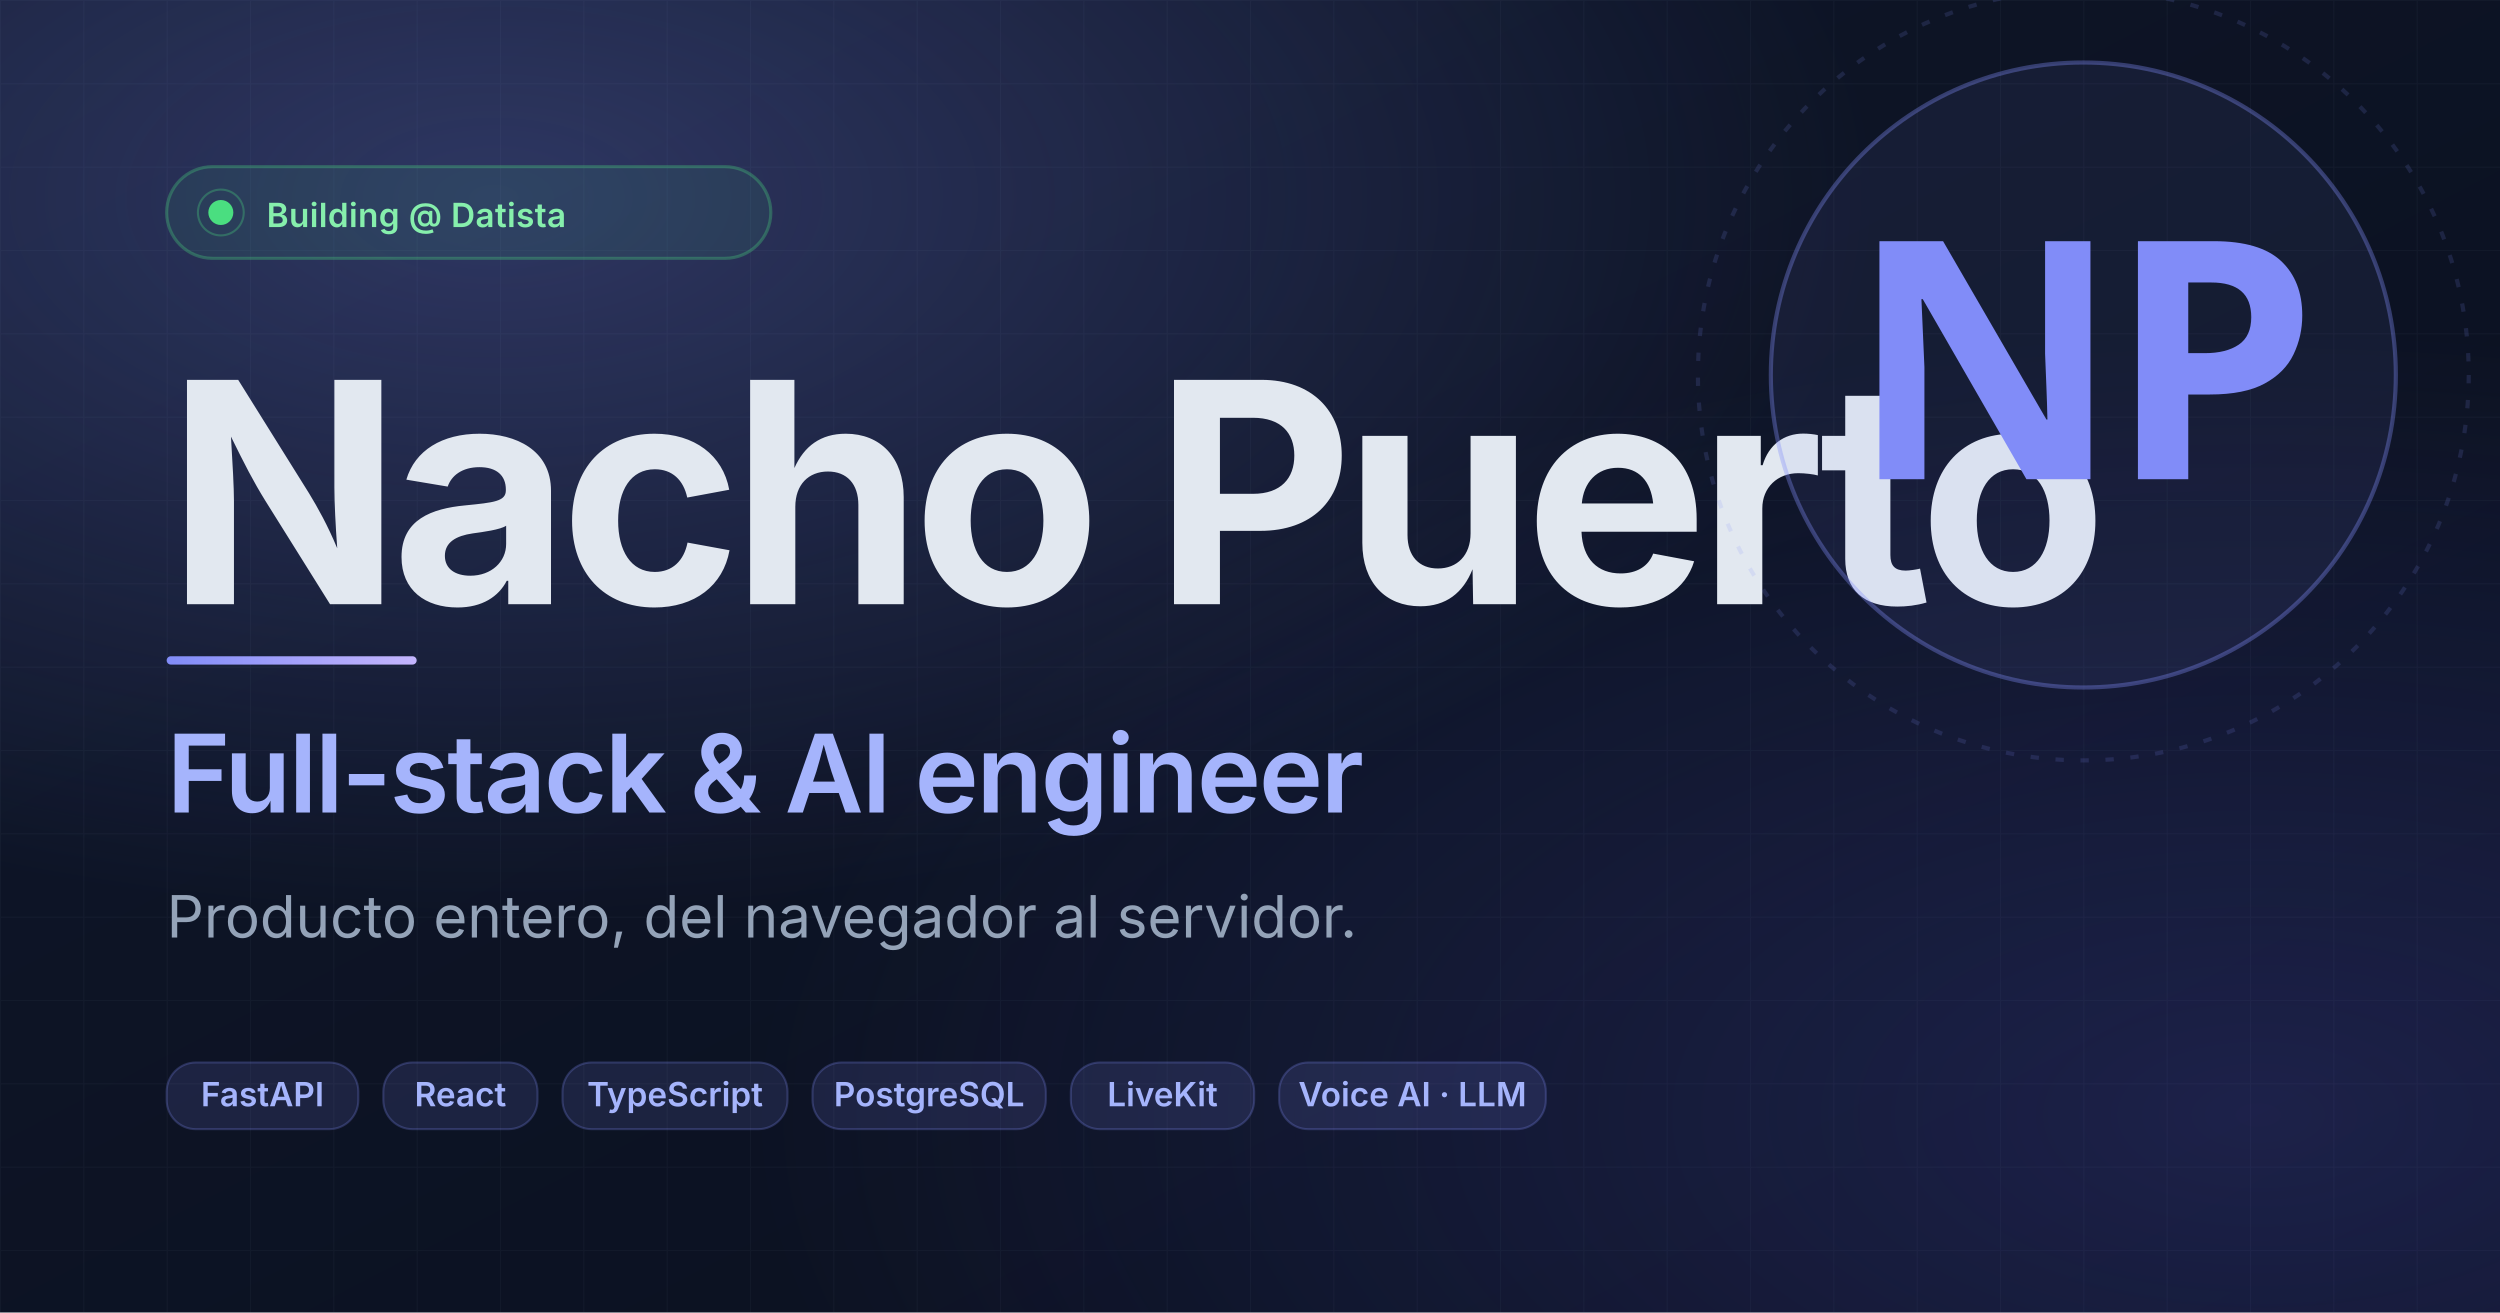
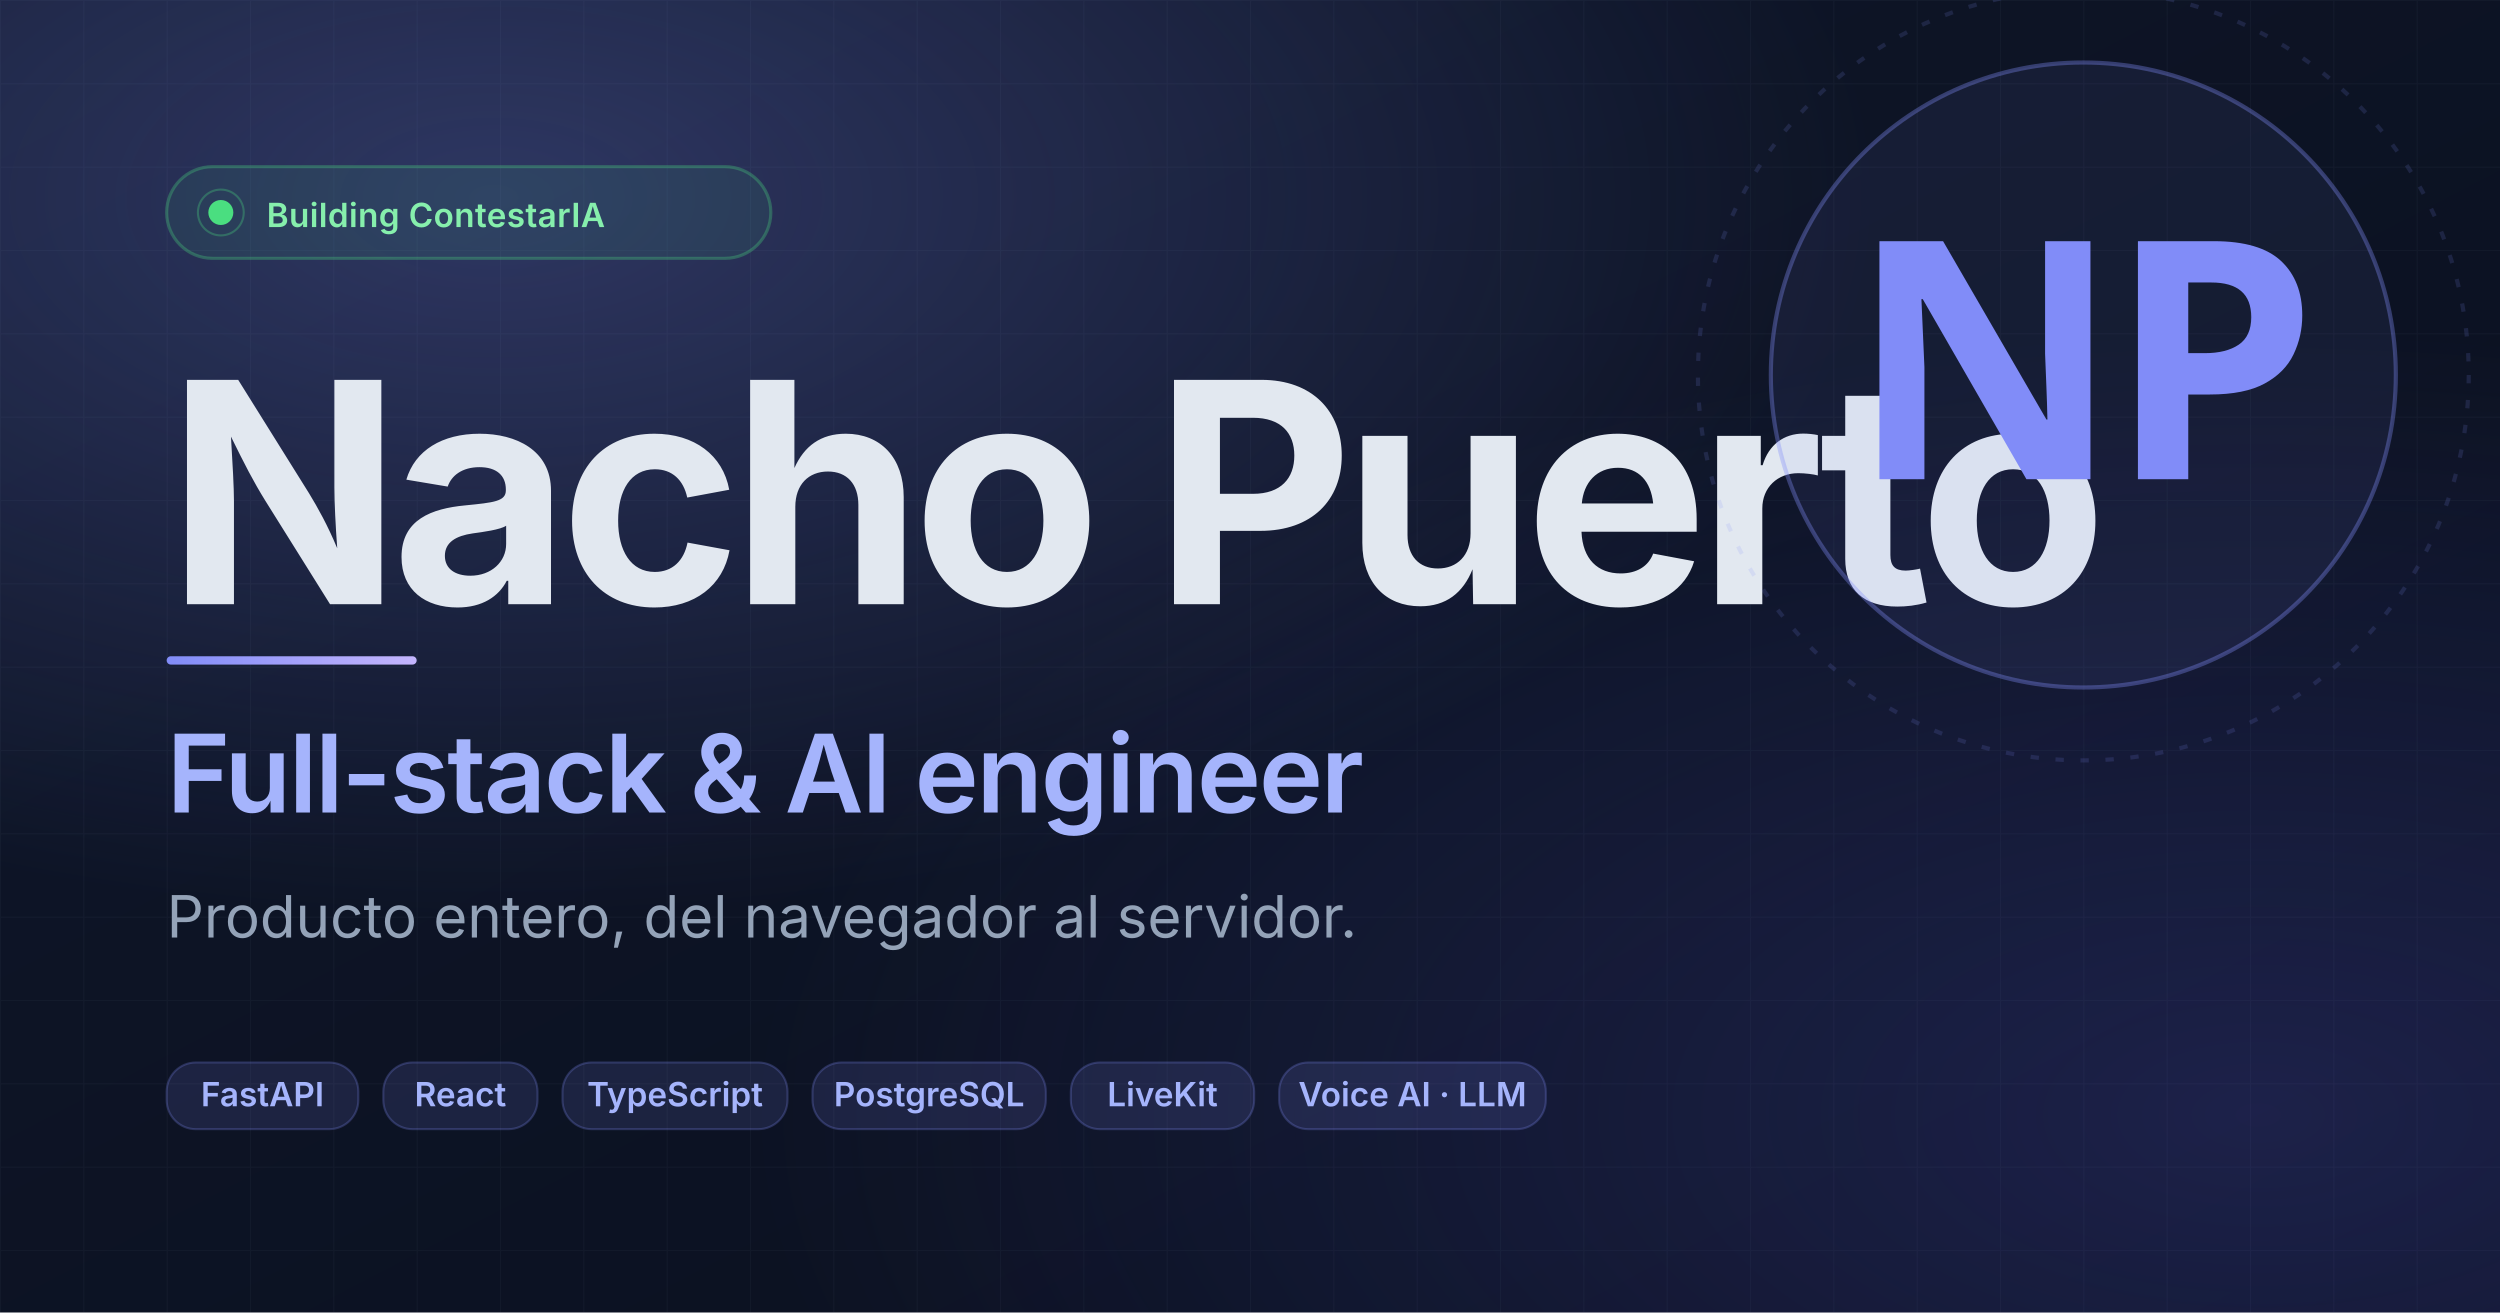
<svg xmlns="http://www.w3.org/2000/svg" viewBox="0 0 1200 630" width="1200" height="630">
  <defs>
    <linearGradient id="bg" x1="0" y1="0" x2="1" y2="1">
      <stop offset="0%" stop-color="#0f172a" />
      <stop offset="100%" stop-color="#0a0f1e" />
    </linearGradient>
    <radialGradient id="glow-tl" cx="20%" cy="15%" r="55%">
      <stop offset="0%" stop-color="#818cf8" stop-opacity="0.28" />
      <stop offset="100%" stop-color="#818cf8" stop-opacity="0" />
    </radialGradient>
    <radialGradient id="glow-br" cx="90%" cy="85%" r="60%">
      <stop offset="0%" stop-color="#6366f1" stop-opacity="0.2" />
      <stop offset="100%" stop-color="#6366f1" stop-opacity="0" />
    </radialGradient>
    <pattern id="grid" width="40" height="40" patternUnits="userSpaceOnUse">
      <path d="M 40 0 L 0 0 0 40" fill="none" stroke="rgba(148,163,184,0.05)" stroke-width="1" />
    </pattern>
    <linearGradient id="accent-line" x1="0" y1="0" x2="1" y2="0">
      <stop offset="0%" stop-color="#818cf8" />
      <stop offset="100%" stop-color="#c4b5fd" />
    </linearGradient>
  </defs>
  <rect width="1200" height="630" fill="url(#bg)" />
  <rect width="1200" height="630" fill="url(#grid)" />
  <rect width="1200" height="630" fill="url(#glow-tl)" />
  <rect width="1200" height="630" fill="url(#glow-br)" />
  <g transform="translate(80, 80)">
    <rect x="0" y="0" rx="22" ry="22" width="290" height="44" fill="rgba(74,222,128,0.08)" stroke="rgba(74,222,128,0.3)" stroke-width="1.5" />
    <circle cx="26" cy="22" r="6" fill="#4ade80" />
    <circle cx="26" cy="22" r="11" fill="none" stroke="#4ade80" stroke-opacity="0.3" stroke-width="1" />
-     <text x="48" y="29" font-family="'Space Grotesk', 'Inter', sans-serif" font-size="16" font-weight="600" fill="#86efac" letter-spacing="0.01em">Building @ Datista</text>
+     <text x="48" y="29" font-family="'Space Grotesk', 'Inter', sans-serif" font-size="16" font-weight="600" fill="#86efac" letter-spacing="0.01em">Building ContestarIA</text>
  </g>
  <text x="80" y="290" font-family="'Space Grotesk', 'Inter', sans-serif" font-size="148" font-weight="700" fill="#e2e8f0" letter-spacing="-5">Nacho Puerto</text>
  <rect x="80" y="315" width="120" height="4" fill="url(#accent-line)" rx="2" />
  <text x="80" y="390" font-family="'Space Grotesk', 'Inter', sans-serif" font-size="52" font-weight="600" fill="#a5b4fc" letter-spacing="-1">Full-stack &amp; AI engineer</text>
  <text x="80" y="450" font-family="'Inter', sans-serif" font-size="28" font-weight="400" fill="#94a3b8" letter-spacing="0">Producto entero, del navegador al servidor.</text>
  <g transform="translate(80, 510)" font-family="'Inter', sans-serif" font-size="16" font-weight="600">
    <g transform="translate(0, 0)">
      <rect rx="14" ry="14" width="92" height="32" fill="rgba(129,140,248,0.14)" stroke="rgba(129,140,248,0.25)" stroke-width="1" />
      <text x="46" y="21" text-anchor="middle" fill="#a5b4fc">FastAPI</text>
    </g>
    <g transform="translate(104, 0)">
      <rect rx="14" ry="14" width="74" height="32" fill="rgba(129,140,248,0.14)" stroke="rgba(129,140,248,0.25)" stroke-width="1" />
      <text x="37" y="21" text-anchor="middle" fill="#a5b4fc">React</text>
    </g>
    <g transform="translate(190, 0)">
      <rect rx="14" ry="14" width="108" height="32" fill="rgba(129,140,248,0.14)" stroke="rgba(129,140,248,0.25)" stroke-width="1" />
      <text x="54" y="21" text-anchor="middle" fill="#a5b4fc">TypeScript</text>
    </g>
    <g transform="translate(310, 0)">
      <rect rx="14" ry="14" width="112" height="32" fill="rgba(129,140,248,0.14)" stroke="rgba(129,140,248,0.25)" stroke-width="1" />
      <text x="56" y="21" text-anchor="middle" fill="#a5b4fc">PostgreSQL</text>
    </g>
    <g transform="translate(434, 0)">
      <rect rx="14" ry="14" width="88" height="32" fill="rgba(129,140,248,0.14)" stroke="rgba(129,140,248,0.25)" stroke-width="1" />
      <text x="44" y="21" text-anchor="middle" fill="#a5b4fc">LiveKit</text>
    </g>
    <g transform="translate(534, 0)">
      <rect rx="14" ry="14" width="128" height="32" fill="rgba(129,140,248,0.14)" stroke="rgba(129,140,248,0.25)" stroke-width="1" />
      <text x="64" y="21" text-anchor="middle" fill="#a5b4fc">Voice AI · LLM</text>
    </g>
  </g>
  <g transform="translate(1000, 180)">
    <circle cx="0" cy="0" r="185" fill="none" stroke="rgba(129,140,248,0.15)" stroke-width="2" stroke-dasharray="4 8" />
    <circle cx="0" cy="0" r="150" fill="rgba(129,140,248,0.08)" stroke="rgba(129,140,248,0.35)" stroke-width="2" />
    <text y="50" text-anchor="middle" font-family="'Space Grotesk', sans-serif" font-size="160" font-weight="700" fill="#818cf8" letter-spacing="-6">NP</text>
  </g>
</svg>
